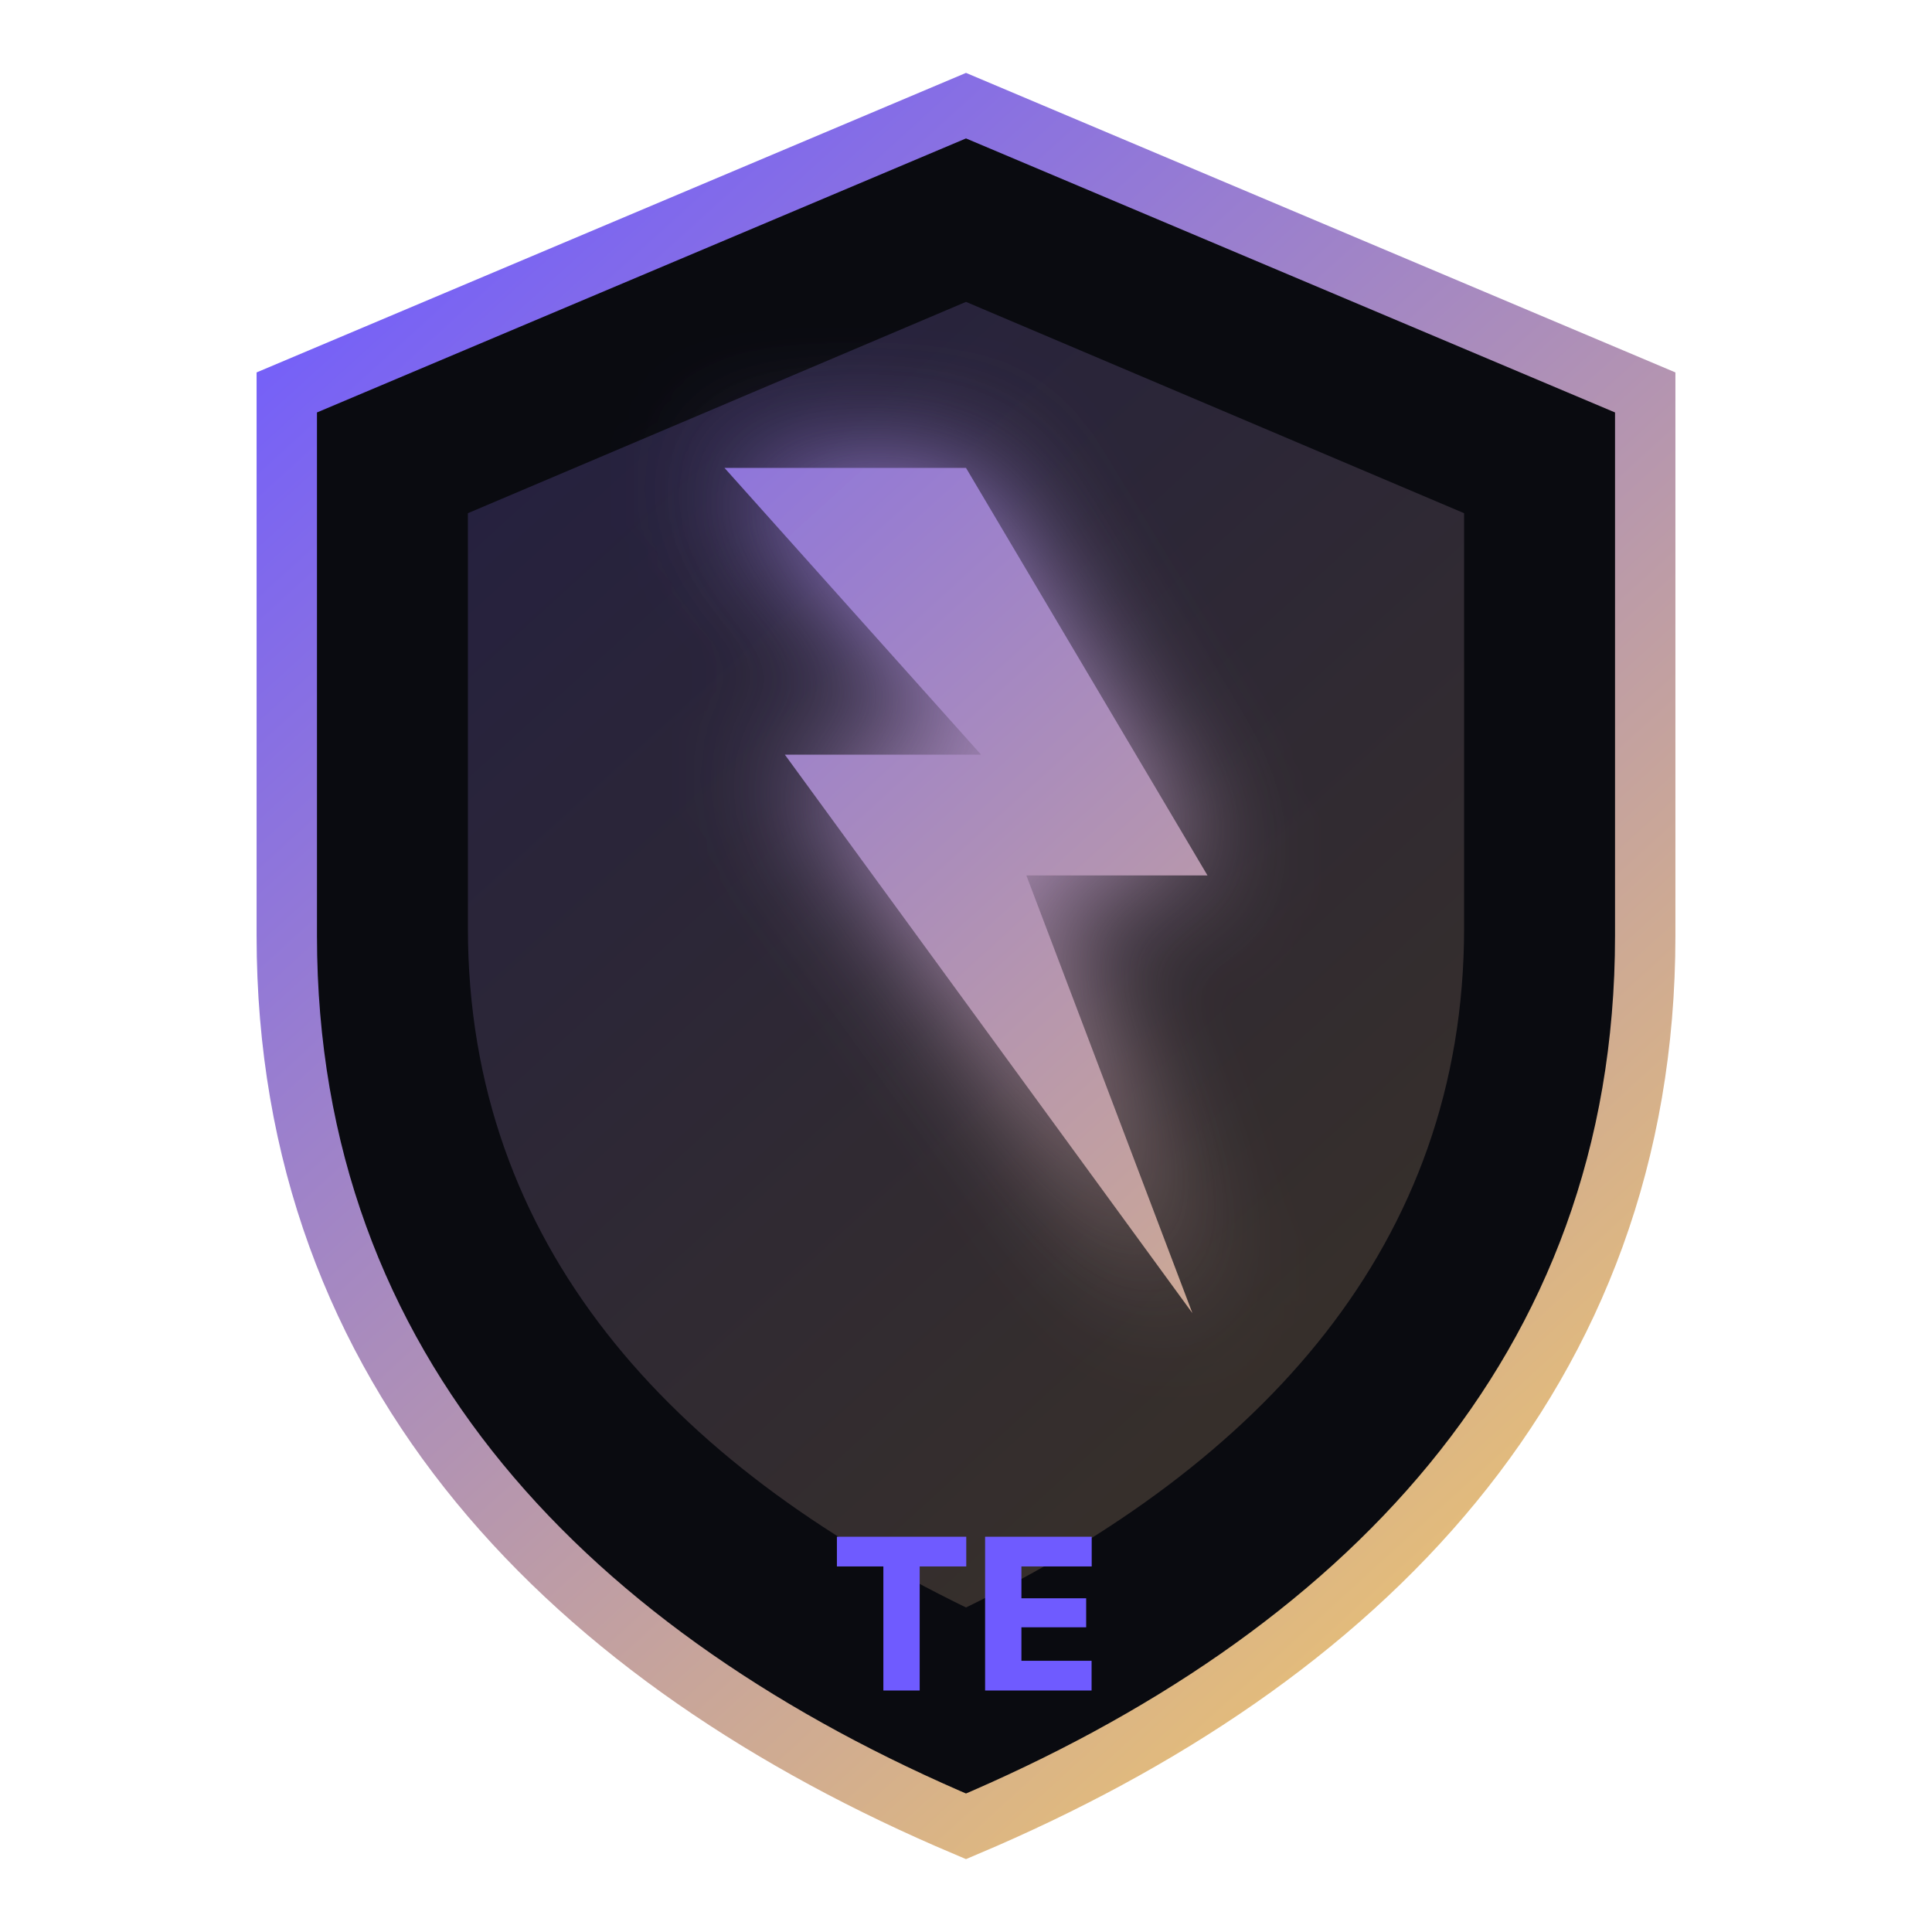
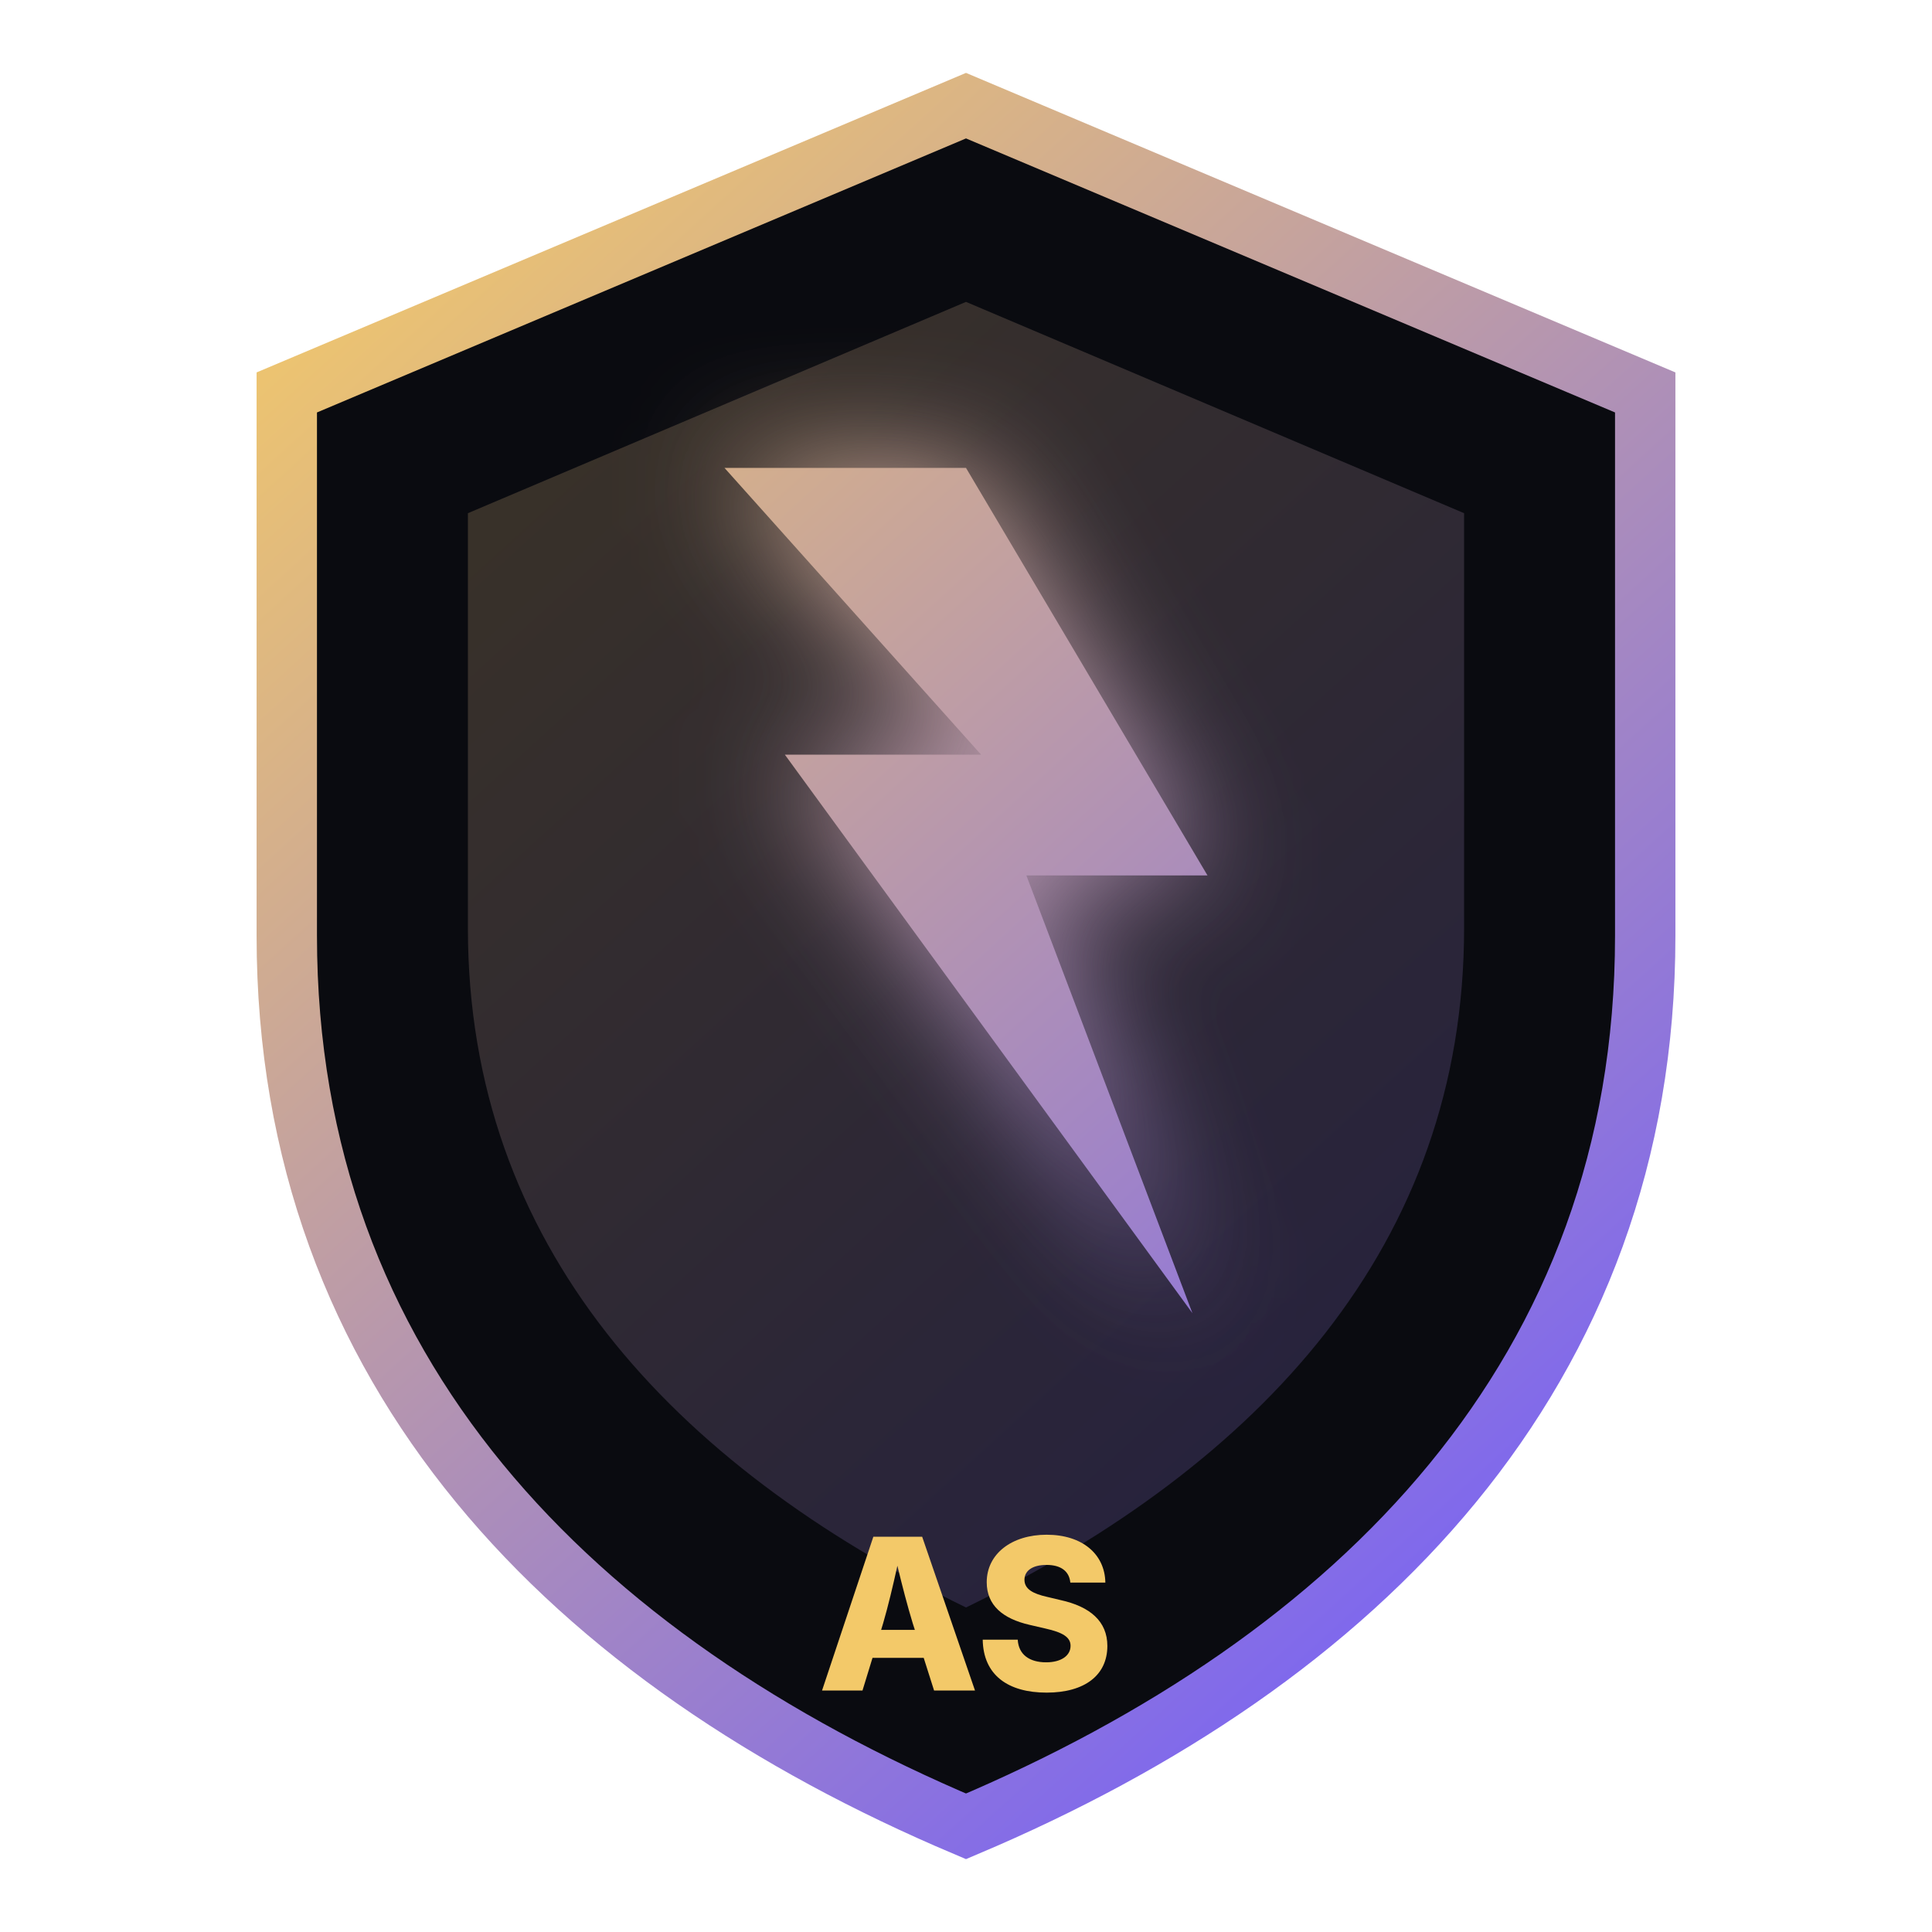
- <svg xmlns="http://www.w3.org/2000/svg" viewBox="0 0 256 256" role="img" aria-label="trust_elite rank emblem">
+ <svg xmlns="http://www.w3.org/2000/svg" viewBox="0 0 256 256" role="img" aria-label="ascendant rank emblem">
  <defs>
    <linearGradient id="g" x1="38" x2="218" y1="28" y2="226" gradientUnits="userSpaceOnUse">
-       <stop stop-color="#6F5BFF" />
-       <stop offset="1" stop-color="#F3C969" />
+       <stop stop-color="#F3C969" />
+       <stop offset="1" stop-color="#6F5BFF" />
    </linearGradient>
    <filter id="glow" x="-40%" y="-40%" width="180%" height="180%">
      <feGaussianBlur stdDeviation="8" result="b" />
      <feMerge>
        <feMergeNode in="b" />
        <feMergeNode in="SourceGraphic" />
      </feMerge>
    </filter>
  </defs>
  <path d="M128 14 218 52v72c0 58-38 96-90 118-52-22-90-60-90-118V52l90-38Z" fill="#0A0B10" stroke="url(#g)" stroke-width="8" />
  <path d="M128 40 194 68v55c0 42-27 71-66 90-39-19-66-48-66-90V68l66-28Z" fill="url(#g)" opacity=".22" />
  <path d="M128 62 160 116h-24l22 58-54-74h26L96 62h32Z" fill="url(#g)" filter="url(#glow)" />
-   <text x="128" y="224" text-anchor="middle" font-family="Inter, Arial, sans-serif" font-size="28" font-weight="800" fill="#6F5BFF">TE</text>
+   <text x="128" y="224" text-anchor="middle" font-family="Inter, Arial, sans-serif" font-size="28" font-weight="800" fill="#F3C969">AS</text>
</svg>
